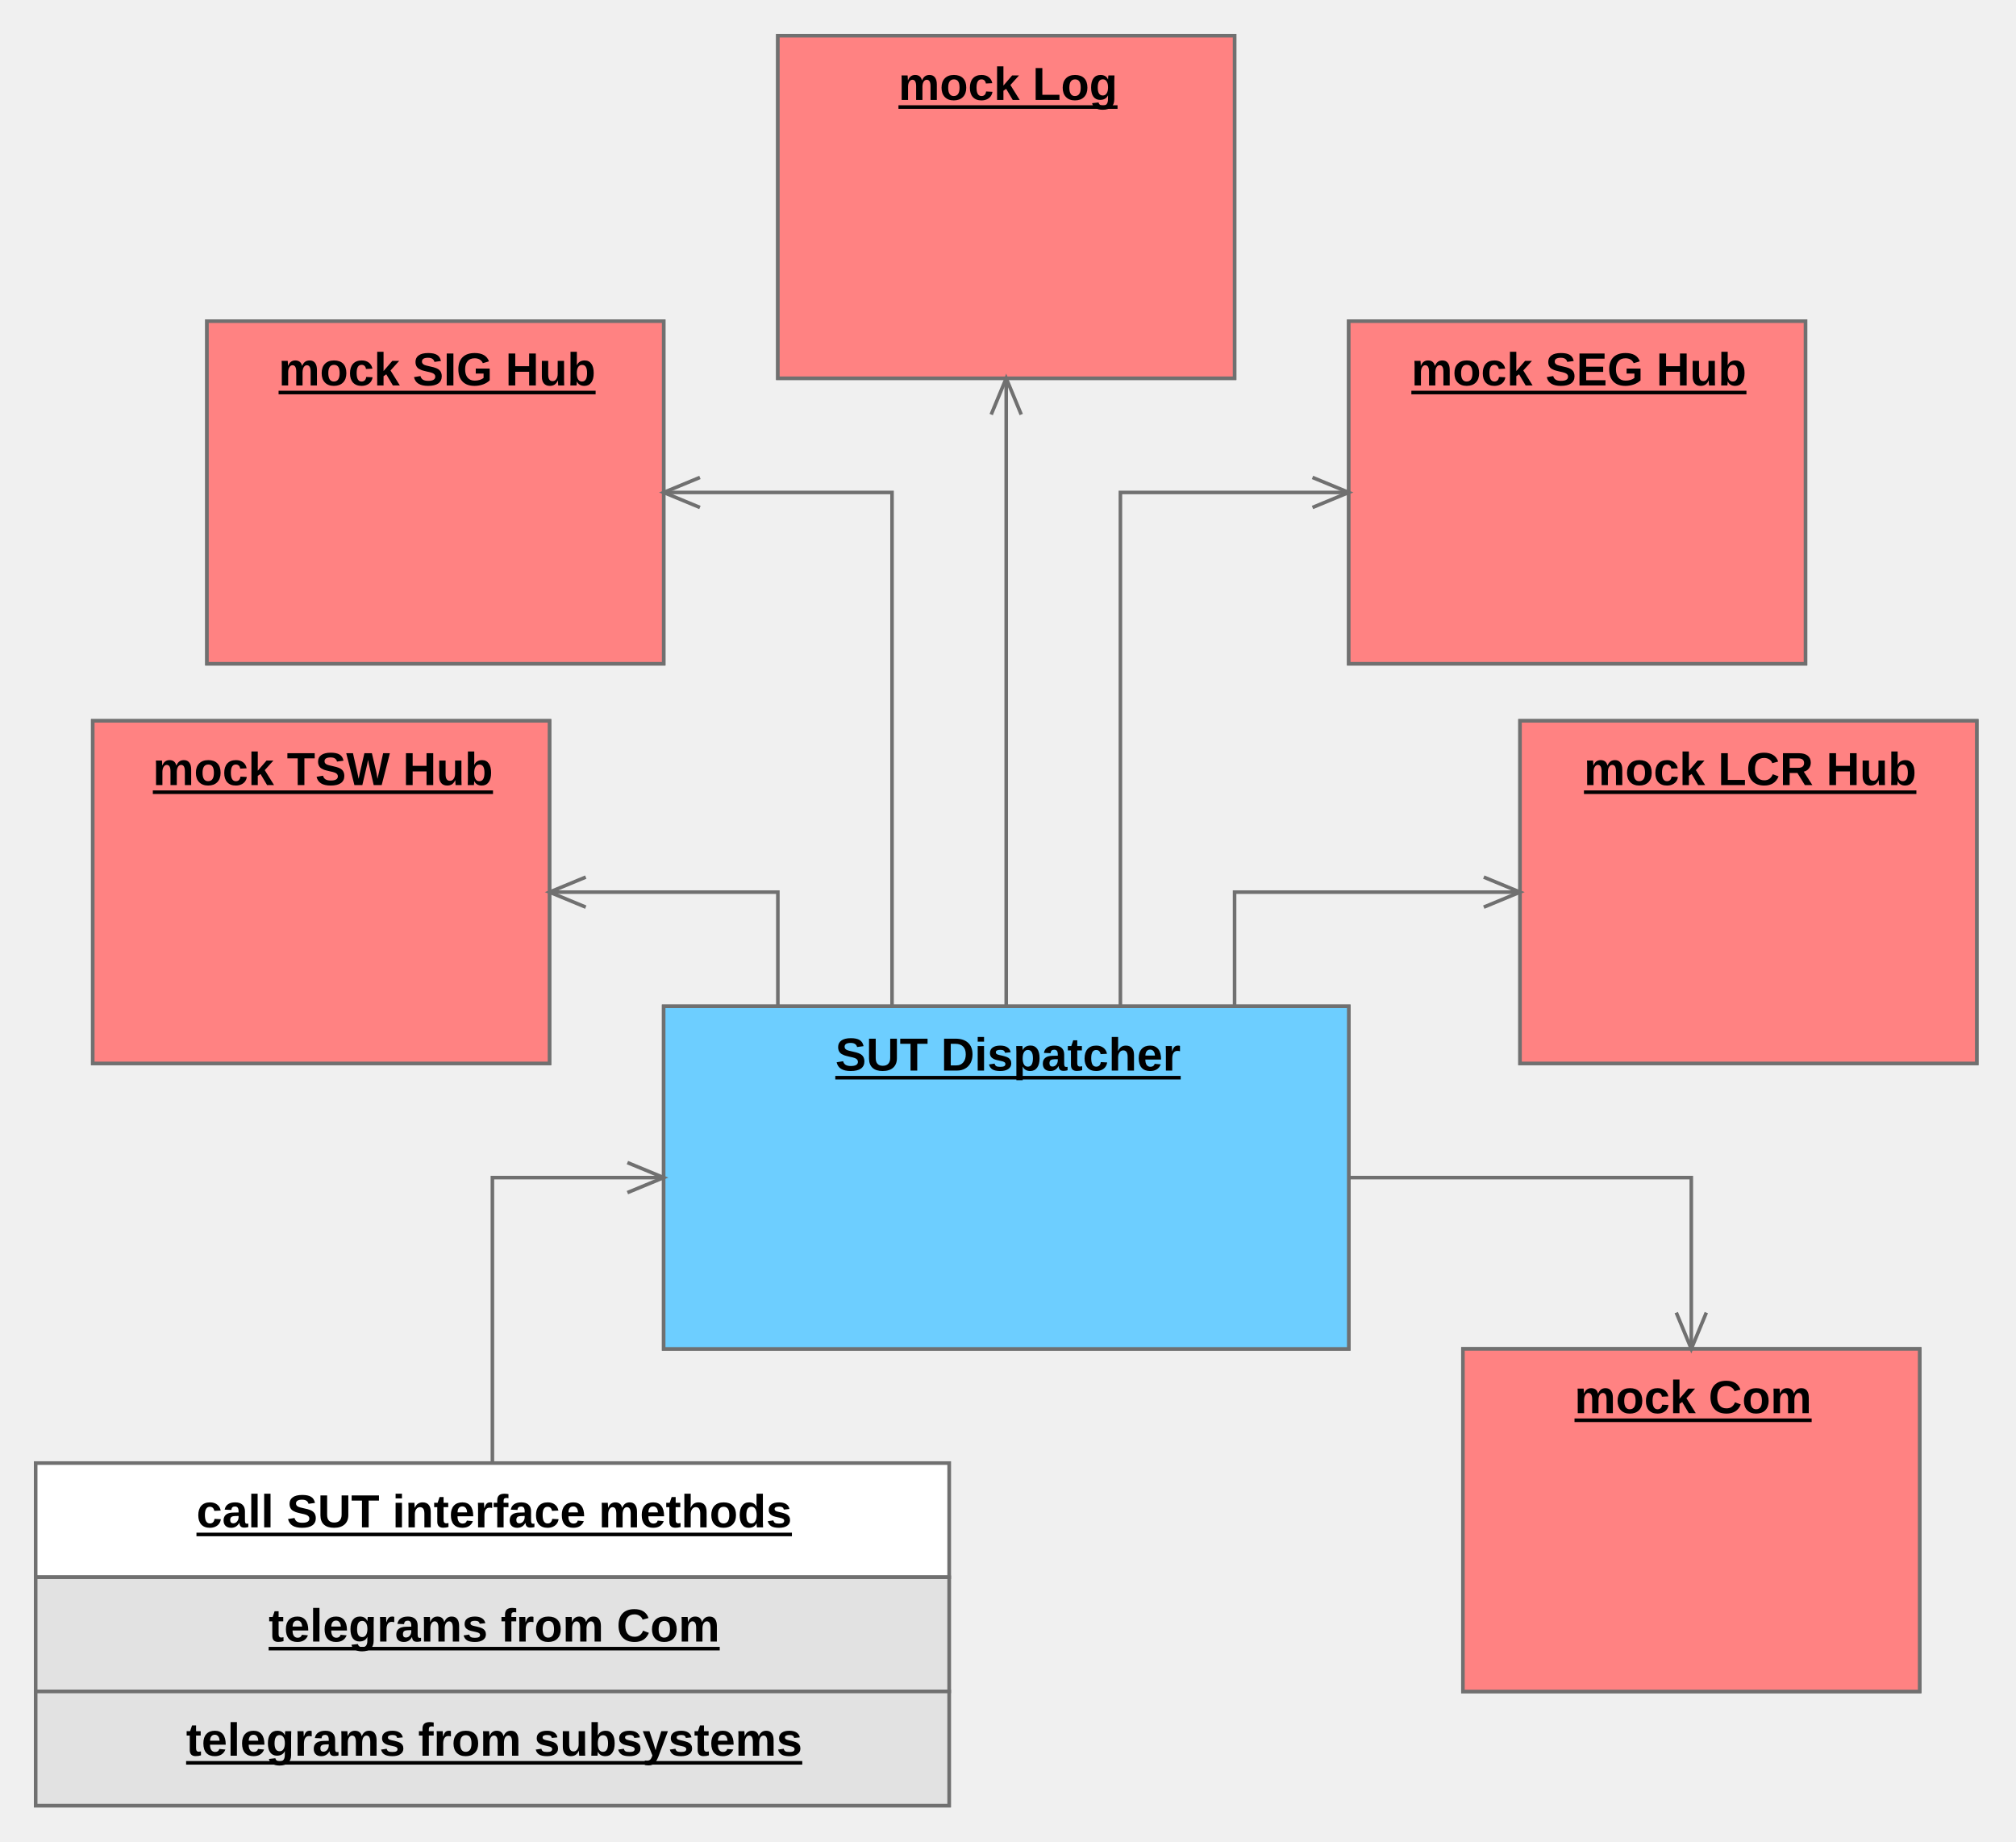
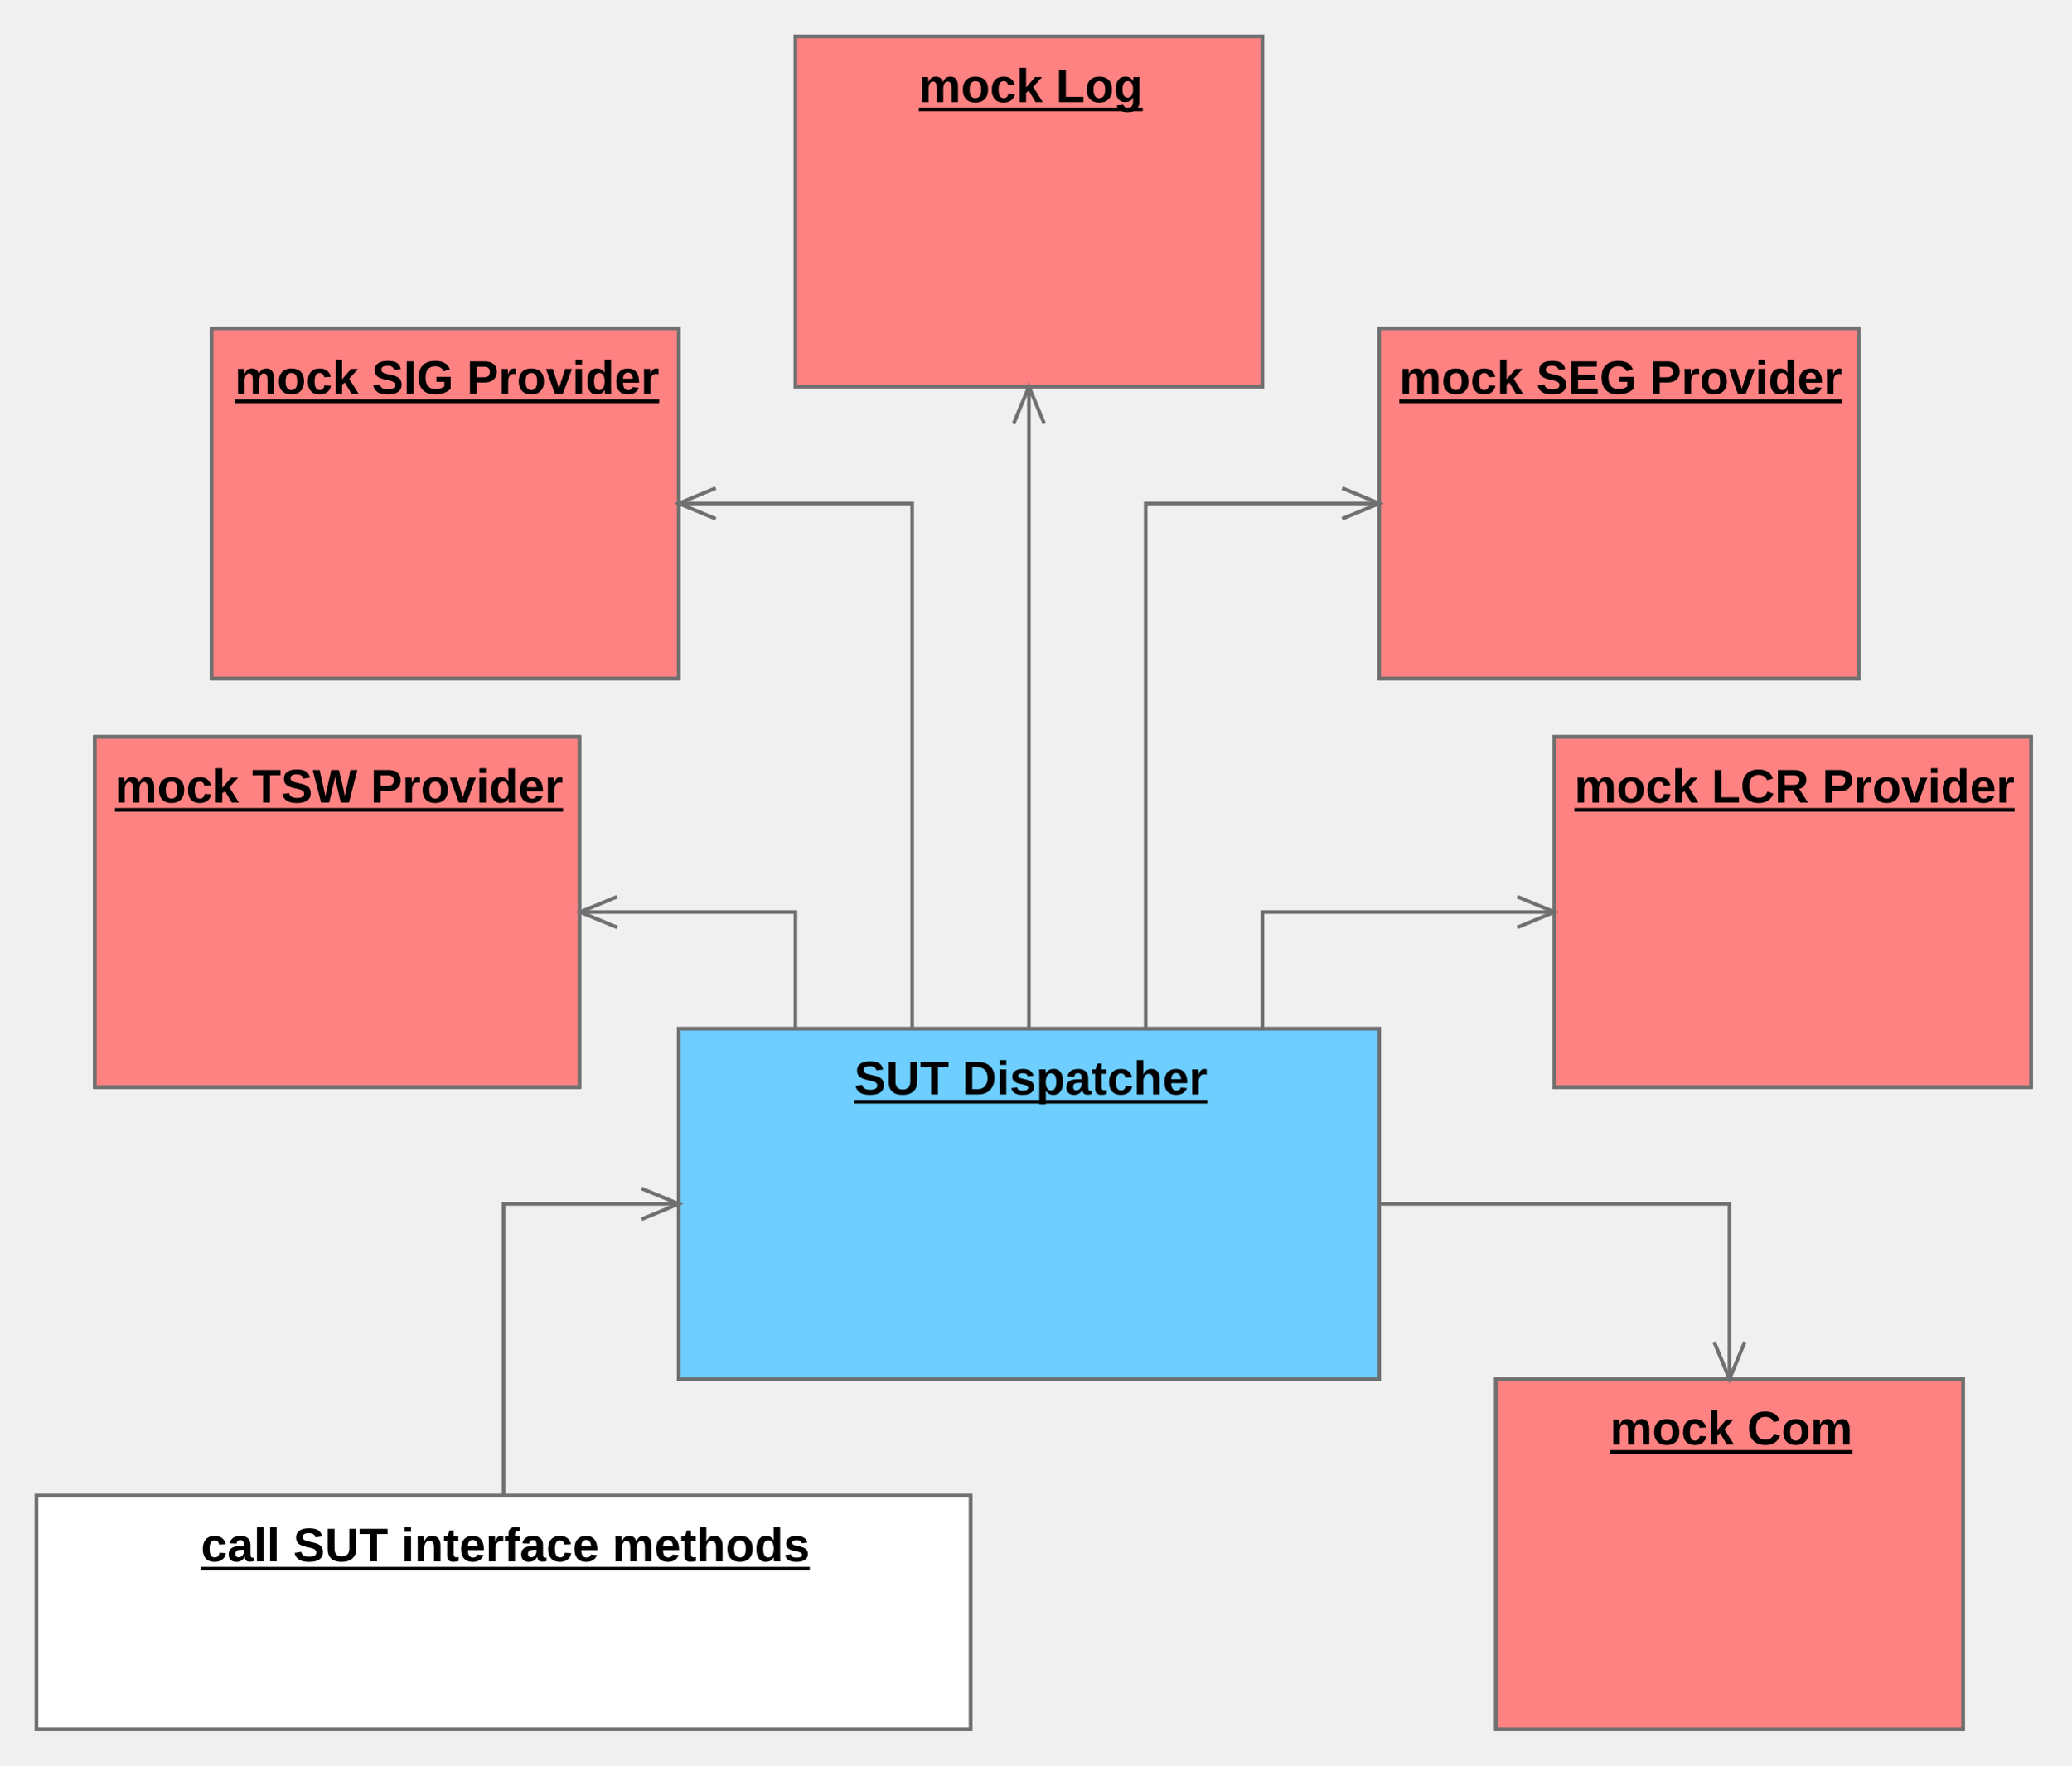
- <svg xmlns="http://www.w3.org/2000/svg" version="1.1" width="565" height="516">
+ <svg xmlns="http://www.w3.org/2000/svg" version="1.1" width="567.644" height="484">
  <defs />
  <g>
    <g>
-       <rect fill="#FF8282" stroke="none" x="576" y="624" width="128" height="96" transform="matrix(1 0 0 1 -550 -422)" />
-     </g>
-     <g>
-       <path fill="none" stroke="#707070" paint-order="fill stroke markers" d=" M 26 202 L 154 202 L 154 298 L 26 298 L 26 202 Z Z" stroke-miterlimit="10" stroke-dasharray="" />
-     </g>
-     <g>
-       <rect fill="#FF8282" stroke="none" x="576" y="624" width="128" height="96" transform="matrix(1 0 0 1 -550 -422)" />
-     </g>
-     <g>
-       <path fill="none" stroke="#707070" paint-order="fill stroke markers" d=" M 26 202 L 154 202 L 154 298 L 26 298 L 26 202 Z Z" stroke-miterlimit="10" stroke-dasharray="" />
-     </g>
-     <g>
-       <g>
-         <path fill="none" stroke="none" />
-         <text fill="#000000" stroke="none" font-family="Arial" font-size="13px" font-style="normal" font-weight="bold" text-decoration="undefined" x="640.5" y="637.5" text-anchor="middle" dominant-baseline="central" transform="matrix(1 0 0 1 -550 -422)">
- mock TSW Hub</text>
-         <path fill="none" stroke="#000000" paint-order="fill stroke markers" d=" M 138.168 222 L 42.832 222" stroke-miterlimit="10" stroke-dasharray="" />
+       <rect fill="#FF8282" stroke="none" x="576" y="624" width="132.808" height="96" transform="matrix(1 0 0 1 -550 -422)" />
+     </g>
+     <g>
+       <path fill="none" stroke="#707070" paint-order="fill stroke markers" d=" M 26 202 L 158.808 202 L 158.808 298 L 26 298 L 26 202 Z Z" stroke-miterlimit="10" stroke-dasharray="" />
+     </g>
+     <g>
+       <rect fill="#FF8282" stroke="none" x="576" y="624" width="132.808" height="96" transform="matrix(1 0 0 1 -550 -422)" />
+     </g>
+     <g>
+       <path fill="none" stroke="#707070" paint-order="fill stroke markers" d=" M 26 202 L 158.808 202 L 158.808 298 L 26 298 L 26 202 Z Z" stroke-miterlimit="10" stroke-dasharray="" />
+     </g>
+     <g>
+       <g>
+         <path fill="none" stroke="none" />
+         <text fill="#000000" stroke="none" font-family="Arial" font-size="13px" font-style="normal" font-weight="bold" text-decoration="undefined" x="642.904" y="637.5" text-anchor="middle" dominant-baseline="central" transform="matrix(1 0 0 1 -550 -422)">
+ mock TSW Provider</text>
+         <path fill="none" stroke="#000000" paint-order="fill stroke markers" d=" M 154.308 222 L 31.5 222" stroke-miterlimit="10" stroke-dasharray="" />
      </g>
    </g>
    <g>
      <rect fill="#6DCEFF" stroke="none" x="736" y="704" width="192" height="96" transform="matrix(1 0 0 1 -550 -422)" />
    </g>
    <g>
      <path fill="none" stroke="#707070" paint-order="fill stroke markers" d=" M 186 282 L 378 282 L 378 378 L 186 378 L 186 282 Z Z" stroke-miterlimit="10" stroke-dasharray="" />
    </g>
    <g>
      <rect fill="#6DCEFF" stroke="none" x="736" y="704" width="192" height="96" transform="matrix(1 0 0 1 -550 -422)" />
    </g>
    <g>
      <path fill="none" stroke="#707070" paint-order="fill stroke markers" d=" M 186 282 L 378 282 L 378 378 L 186 378 L 186 282 Z Z" stroke-miterlimit="10" stroke-dasharray="" />
    </g>
    <g>
      <g>
        <path fill="none" stroke="none" />
        <text fill="#000000" stroke="none" font-family="Arial" font-size="13px" font-style="normal" font-weight="bold" text-decoration="undefined" x="832.5" y="717.5" text-anchor="middle" dominant-baseline="central" transform="matrix(1 0 0 1 -550 -422)">
SUT Dispatcher</text>
        <path fill="none" stroke="#000000" paint-order="fill stroke markers" d=" M 330.901 302 L 234.099 302" stroke-miterlimit="10" stroke-dasharray="" />
      </g>
    </g>
    <g>
-       <path fill="none" stroke="#707070" paint-order="fill stroke markers" d=" M 218 282 L 218 250 L 154 250" stroke-miterlimit="10" stroke-dasharray="" />
-     </g>
-     <g>
-       <path fill="none" stroke="#707070" paint-order="fill stroke markers" d=" M 164.163 245.79 L 154 250 L 164.163 254.21" stroke-miterlimit="10" stroke-dasharray="" />
+       <path fill="none" stroke="#707070" paint-order="fill stroke markers" d=" M 218 282 L 218 250 L 159 250" stroke-miterlimit="10" stroke-dasharray="" />
+     </g>
+     <g>
+       <path fill="none" stroke="#707070" paint-order="fill stroke markers" d=" M 169.163 245.79 L 159 250 L 169.163 254.21" stroke-miterlimit="10" stroke-dasharray="" />
    </g>
    <g>
      <rect fill="#FF8282" stroke="none" x="960" y="800" width="128" height="96" transform="matrix(1 0 0 1 -550 -422)" />
    </g>
    <g>
      <path fill="none" stroke="#707070" paint-order="fill stroke markers" d=" M 410 378 L 538 378 L 538 474 L 410 474 L 410 378 Z Z" stroke-miterlimit="10" stroke-dasharray="" />
    </g>
    <g>
      <rect fill="#FF8282" stroke="none" x="960" y="800" width="128" height="96" transform="matrix(1 0 0 1 -550 -422)" />
    </g>
    <g>
      <path fill="none" stroke="#707070" paint-order="fill stroke markers" d=" M 410 378 L 538 378 L 538 474 L 410 474 L 410 378 Z Z" stroke-miterlimit="10" stroke-dasharray="" />
    </g>
    <g>
      <g>
        <path fill="none" stroke="none" />
        <text fill="#000000" stroke="none" font-family="Arial" font-size="13px" font-style="normal" font-weight="bold" text-decoration="undefined" x="1024.5" y="813.5" text-anchor="middle" dominant-baseline="central" transform="matrix(1 0 0 1 -550 -422)">
mock Com</text>
        <path fill="none" stroke="#000000" paint-order="fill stroke markers" d=" M 507.73 398 L 441.27 398" stroke-miterlimit="10" stroke-dasharray="" />
      </g>
    </g>
    <g>
      <path fill="none" stroke="#707070" paint-order="fill stroke markers" d=" M 138 410 L 138 330 L 186 330" stroke-miterlimit="10" stroke-dasharray="" />
    </g>
    <g>
      <path fill="none" stroke="#707070" paint-order="fill stroke markers" d=" M 175.837 334.21 L 186 330 L 175.837 325.79" stroke-miterlimit="10" stroke-dasharray="" />
    </g>
    <g>
      <rect fill="#FF8282" stroke="none" x="608" y="512" width="128" height="96" transform="matrix(1 0 0 1 -550 -422)" />
    </g>
    <g>
      <path fill="none" stroke="#707070" paint-order="fill stroke markers" d=" M 58 90 L 186 90 L 186 186 L 58 186 L 58 90 Z Z" stroke-miterlimit="10" stroke-dasharray="" />
    </g>
    <g>
      <rect fill="#FF8282" stroke="none" x="608" y="512" width="128" height="96" transform="matrix(1 0 0 1 -550 -422)" />
    </g>
    <g>
      <path fill="none" stroke="#707070" paint-order="fill stroke markers" d=" M 58 90 L 186 90 L 186 186 L 58 186 L 58 90 Z Z" stroke-miterlimit="10" stroke-dasharray="" />
    </g>
    <g>
      <g>
        <path fill="none" stroke="none" />
        <text fill="#000000" stroke="none" font-family="Arial" font-size="13px" font-style="normal" font-weight="bold" text-decoration="undefined" x="672.5" y="525.5" text-anchor="middle" dominant-baseline="central" transform="matrix(1 0 0 1 -550 -422)">
- mock SIG Hub</text>
-         <path fill="none" stroke="#000000" paint-order="fill stroke markers" d=" M 166.924 110 L 78.076 110" stroke-miterlimit="10" stroke-dasharray="" />
+ mock SIG Provider</text>
+         <path fill="none" stroke="#000000" paint-order="fill stroke markers" d=" M 180.66 110 L 64.34 110" stroke-miterlimit="10" stroke-dasharray="" />
      </g>
    </g>
    <g>
      <path fill="none" stroke="#707070" paint-order="fill stroke markers" d=" M 250 282 L 250 138 L 186 138" stroke-miterlimit="10" stroke-dasharray="" />
    </g>
    <g>
      <path fill="none" stroke="#707070" paint-order="fill stroke markers" d=" M 196.163 133.79 L 186 138 L 196.163 142.21" stroke-miterlimit="10" stroke-dasharray="" />
    </g>
    <g>
      <path fill="none" stroke="#707070" paint-order="fill stroke markers" d=" M 378 330 L 474 330 L 474 378" stroke-miterlimit="10" stroke-dasharray="" />
    </g>
    <g>
      <path fill="none" stroke="#707070" paint-order="fill stroke markers" d=" M 469.79 367.837 L 474 378 L 478.21 367.837" stroke-miterlimit="10" stroke-dasharray="" />
    </g>
    <g>
-       <rect fill="#FFFFFF" stroke="none" x="560" y="832" width="256" height="32" transform="matrix(1 0 0 1 -550 -422)" />
-     </g>
-     <g>
-       <path fill="none" stroke="#707070" paint-order="fill stroke markers" d=" M 10 410 L 266 410 L 266 442 L 10 442 L 10 410 Z Z" stroke-miterlimit="10" stroke-dasharray="" />
-     </g>
-     <g>
-       <rect fill="#FFFFFF" stroke="none" x="560" y="832" width="256" height="32" transform="matrix(1 0 0 1 -550 -422)" />
-     </g>
-     <g>
-       <path fill="none" stroke="#707070" paint-order="fill stroke markers" d=" M 10 410 L 266 410 L 266 442 L 10 442 L 10 410 Z Z" stroke-miterlimit="10" stroke-dasharray="" />
+       <rect fill="#FFFFFF" stroke="none" x="560" y="832" width="256" height="64" transform="matrix(1 0 0 1 -550 -422)" />
+     </g>
+     <g>
+       <path fill="none" stroke="#707070" paint-order="fill stroke markers" d=" M 10 410 L 266 410 L 266 474 L 10 474 L 10 410 Z Z" stroke-miterlimit="10" stroke-dasharray="" />
+     </g>
+     <g>
+       <rect fill="#FFFFFF" stroke="none" x="560" y="832" width="256" height="64" transform="matrix(1 0 0 1 -550 -422)" />
+     </g>
+     <g>
+       <path fill="none" stroke="#707070" paint-order="fill stroke markers" d=" M 10 410 L 266 410 L 266 474 L 10 474 L 10 410 Z Z" stroke-miterlimit="10" stroke-dasharray="" />
    </g>
    <g>
      <g>
        <path fill="none" stroke="none" />
        <text fill="#000000" stroke="none" font-family="Arial" font-size="13px" font-style="normal" font-weight="bold" text-decoration="undefined" x="688.5" y="845.5" text-anchor="middle" dominant-baseline="central" transform="matrix(1 0 0 1 -550 -422)">
call SUT interface methods</text>
        <path fill="none" stroke="#000000" paint-order="fill stroke markers" d=" M 221.94 430 L 55.06 430" stroke-miterlimit="10" stroke-dasharray="" />
      </g>
    </g>
    <g>
      <rect fill="#FF8282" stroke="none" x="768" y="432" width="128" height="96" transform="matrix(1 0 0 1 -550 -422)" />
    </g>
    <g>
      <path fill="none" stroke="#707070" paint-order="fill stroke markers" d=" M 218 10 L 346 10 L 346 106 L 218 106 L 218 10 Z Z" stroke-miterlimit="10" stroke-dasharray="" />
    </g>
    <g>
      <rect fill="#FF8282" stroke="none" x="768" y="432" width="128" height="96" transform="matrix(1 0 0 1 -550 -422)" />
    </g>
    <g>
      <path fill="none" stroke="#707070" paint-order="fill stroke markers" d=" M 218 10 L 346 10 L 346 106 L 218 106 L 218 10 Z Z" stroke-miterlimit="10" stroke-dasharray="" />
    </g>
    <g>
      <g>
        <path fill="none" stroke="none" />
        <text fill="#000000" stroke="none" font-family="Arial" font-size="13px" font-style="normal" font-weight="bold" text-decoration="undefined" x="832.5" y="445.5" text-anchor="middle" dominant-baseline="central" transform="matrix(1 0 0 1 -550 -422)">
mock Log</text>
        <path fill="none" stroke="#000000" paint-order="fill stroke markers" d=" M 313.197 30 L 251.803 30" stroke-miterlimit="10" stroke-dasharray="" />
      </g>
    </g>
    <g>
      <path fill="none" stroke="#707070" paint-order="fill stroke markers" d=" M 282 282 L 282 106" stroke-miterlimit="10" stroke-dasharray="" />
    </g>
    <g>
      <path fill="none" stroke="#707070" paint-order="fill stroke markers" d=" M 286.21 116.163 L 282 106 L 277.79 116.163" stroke-miterlimit="10" stroke-dasharray="" />
    </g>
    <g>
-       <rect fill="#E2E2E2" stroke="none" x="560" y="864" width="256" height="32" transform="matrix(1 0 0 1 -550 -422)" />
-     </g>
-     <g>
-       <path fill="none" stroke="#707070" paint-order="fill stroke markers" d=" M 10 442 L 266 442 L 266 474 L 10 474 L 10 442 Z Z" stroke-miterlimit="10" stroke-dasharray="" />
-     </g>
-     <g>
-       <rect fill="#E2E2E2" stroke="none" x="560" y="864" width="256" height="32" transform="matrix(1 0 0 1 -550 -422)" />
-     </g>
-     <g>
-       <path fill="none" stroke="#707070" paint-order="fill stroke markers" d=" M 10 442 L 266 442 L 266 474 L 10 474 L 10 442 Z Z" stroke-miterlimit="10" stroke-dasharray="" />
-     </g>
-     <g>
-       <g>
-         <path fill="none" stroke="none" />
-         <text fill="#000000" stroke="none" font-family="Arial" font-size="13px" font-style="normal" font-weight="bold" text-decoration="undefined" x="688.5" y="877.5" text-anchor="middle" dominant-baseline="central" transform="matrix(1 0 0 1 -550 -422)">
- telegrams from Com</text>
-         <path fill="none" stroke="#000000" paint-order="fill stroke markers" d=" M 201.71 462 L 75.29 462" stroke-miterlimit="10" stroke-dasharray="" />
-       </g>
-     </g>
-     <g>
-       <rect fill="#E2E2E2" stroke="none" x="560" y="896" width="256" height="32" transform="matrix(1 0 0 1 -550 -422)" />
-     </g>
-     <g>
-       <path fill="none" stroke="#707070" paint-order="fill stroke markers" d=" M 10 474 L 266 474 L 266 506 L 10 506 L 10 474 Z Z" stroke-miterlimit="10" stroke-dasharray="" />
-     </g>
-     <g>
-       <rect fill="#E2E2E2" stroke="none" x="560" y="896" width="256" height="32" transform="matrix(1 0 0 1 -550 -422)" />
-     </g>
-     <g>
-       <path fill="none" stroke="#707070" paint-order="fill stroke markers" d=" M 10 474 L 266 474 L 266 506 L 10 506 L 10 474 Z Z" stroke-miterlimit="10" stroke-dasharray="" />
-     </g>
-     <g>
-       <g>
-         <path fill="none" stroke="none" />
-         <text fill="#000000" stroke="none" font-family="Arial" font-size="13px" font-style="normal" font-weight="bold" text-decoration="undefined" x="688.5" y="909.5" text-anchor="middle" dominant-baseline="central" transform="matrix(1 0 0 1 -550 -422)">
- telegrams from subsystems</text>
-         <path fill="none" stroke="#000000" paint-order="fill stroke markers" d=" M 224.841 494 L 52.159 494" stroke-miterlimit="10" stroke-dasharray="" />
-       </g>
-     </g>
-     <g>
-       <rect fill="#FF8282" stroke="none" x="976" y="624" width="128" height="96" transform="matrix(1 0 0 1 -550 -422)" />
-     </g>
-     <g>
-       <path fill="none" stroke="#707070" paint-order="fill stroke markers" d=" M 426 202 L 554 202 L 554 298 L 426 298 L 426 202 Z Z" stroke-miterlimit="10" stroke-dasharray="" />
-     </g>
-     <g>
-       <rect fill="#FF8282" stroke="none" x="976" y="624" width="128" height="96" transform="matrix(1 0 0 1 -550 -422)" />
-     </g>
-     <g>
-       <path fill="none" stroke="#707070" paint-order="fill stroke markers" d=" M 426 202 L 554 202 L 554 298 L 426 298 L 426 202 Z Z" stroke-miterlimit="10" stroke-dasharray="" />
-     </g>
-     <g>
-       <g>
-         <path fill="none" stroke="none" />
-         <text fill="#000000" stroke="none" font-family="Arial" font-size="13px" font-style="normal" font-weight="bold" text-decoration="undefined" x="1040.5" y="637.5" text-anchor="middle" dominant-baseline="central" transform="matrix(1 0 0 1 -550 -422)">
- mock LCR Hub</text>
-         <path fill="none" stroke="#000000" paint-order="fill stroke markers" d=" M 537.085 222 L 443.915 222" stroke-miterlimit="10" stroke-dasharray="" />
-       </g>
-     </g>
-     <g>
-       <rect fill="#FF8282" stroke="none" x="928" y="512" width="128" height="96" transform="matrix(1 0 0 1 -550 -422)" />
-     </g>
-     <g>
-       <path fill="none" stroke="#707070" paint-order="fill stroke markers" d=" M 378 90 L 506 90 L 506 186 L 378 186 L 378 90 Z Z" stroke-miterlimit="10" stroke-dasharray="" />
-     </g>
-     <g>
-       <rect fill="#FF8282" stroke="none" x="928" y="512" width="128" height="96" transform="matrix(1 0 0 1 -550 -422)" />
-     </g>
-     <g>
-       <path fill="none" stroke="#707070" paint-order="fill stroke markers" d=" M 378 90 L 506 90 L 506 186 L 378 186 L 378 90 Z Z" stroke-miterlimit="10" stroke-dasharray="" />
-     </g>
-     <g>
-       <g>
-         <path fill="none" stroke="none" />
-         <text fill="#000000" stroke="none" font-family="Arial" font-size="13px" font-style="normal" font-weight="bold" text-decoration="undefined" x="992.5" y="525.5" text-anchor="middle" dominant-baseline="central" transform="matrix(1 0 0 1 -550 -422)">
- mock SEG Hub</text>
-         <path fill="none" stroke="#000000" paint-order="fill stroke markers" d=" M 489.454 110 L 395.546 110" stroke-miterlimit="10" stroke-dasharray="" />
+       <rect fill="#FF8282" stroke="none" x="976" y="624" width="130.644" height="96" transform="matrix(1 0 0 1 -550 -422)" />
+     </g>
+     <g>
+       <path fill="none" stroke="#707070" paint-order="fill stroke markers" d=" M 426 202 L 556.644 202 L 556.644 298 L 426 298 L 426 202 Z Z" stroke-miterlimit="10" stroke-dasharray="" />
+     </g>
+     <g>
+       <rect fill="#FF8282" stroke="none" x="976" y="624" width="130.644" height="96" transform="matrix(1 0 0 1 -550 -422)" />
+     </g>
+     <g>
+       <path fill="none" stroke="#707070" paint-order="fill stroke markers" d=" M 426 202 L 556.644 202 L 556.644 298 L 426 298 L 426 202 Z Z" stroke-miterlimit="10" stroke-dasharray="" />
+     </g>
+     <g>
+       <g>
+         <path fill="none" stroke="none" />
+         <text fill="#000000" stroke="none" font-family="Arial" font-size="13px" font-style="normal" font-weight="bold" text-decoration="undefined" x="1041.822" y="637.5" text-anchor="middle" dominant-baseline="central" transform="matrix(1 0 0 1 -550 -422)">
+ mock LCR Provider</text>
+         <path fill="none" stroke="#000000" paint-order="fill stroke markers" d=" M 552.144 222 L 431.5 222" stroke-miterlimit="10" stroke-dasharray="" />
+       </g>
+     </g>
+     <g>
+       <rect fill="#FF8282" stroke="none" x="928" y="512" width="131.38" height="96" transform="matrix(1 0 0 1 -550 -422)" />
+     </g>
+     <g>
+       <path fill="none" stroke="#707070" paint-order="fill stroke markers" d=" M 378 90 L 509.38 90 L 509.38 186 L 378 186 L 378 90 Z Z" stroke-miterlimit="10" stroke-dasharray="" />
+     </g>
+     <g>
+       <rect fill="#FF8282" stroke="none" x="928" y="512" width="131.38" height="96" transform="matrix(1 0 0 1 -550 -422)" />
+     </g>
+     <g>
+       <path fill="none" stroke="#707070" paint-order="fill stroke markers" d=" M 378 90 L 509.38 90 L 509.38 186 L 378 186 L 378 90 Z Z" stroke-miterlimit="10" stroke-dasharray="" />
+     </g>
+     <g>
+       <g>
+         <path fill="none" stroke="none" />
+         <text fill="#000000" stroke="none" font-family="Arial" font-size="13px" font-style="normal" font-weight="bold" text-decoration="undefined" x="994.19" y="525.5" text-anchor="middle" dominant-baseline="central" transform="matrix(1 0 0 1 -550 -422)">
+ mock SEG Provider</text>
+         <path fill="none" stroke="#000000" paint-order="fill stroke markers" d=" M 504.88 110 L 383.5 110" stroke-miterlimit="10" stroke-dasharray="" />
      </g>
    </g>
    <g>
      <path fill="none" stroke="#707070" paint-order="fill stroke markers" d=" M 346 282 L 346 250 L 426 250" stroke-miterlimit="10" stroke-dasharray="" />
    </g>
    <g>
      <path fill="none" stroke="#707070" paint-order="fill stroke markers" d=" M 415.837 254.21 L 426 250 L 415.837 245.79" stroke-miterlimit="10" stroke-dasharray="" />
    </g>
    <g>
      <path fill="none" stroke="#707070" paint-order="fill stroke markers" d=" M 314 282 L 314 138 L 378 138" stroke-miterlimit="10" stroke-dasharray="" />
    </g>
    <g>
      <path fill="none" stroke="#707070" paint-order="fill stroke markers" d=" M 367.837 142.21 L 378 138 L 367.837 133.79" stroke-miterlimit="10" stroke-dasharray="" />
    </g>
  </g>
</svg>
